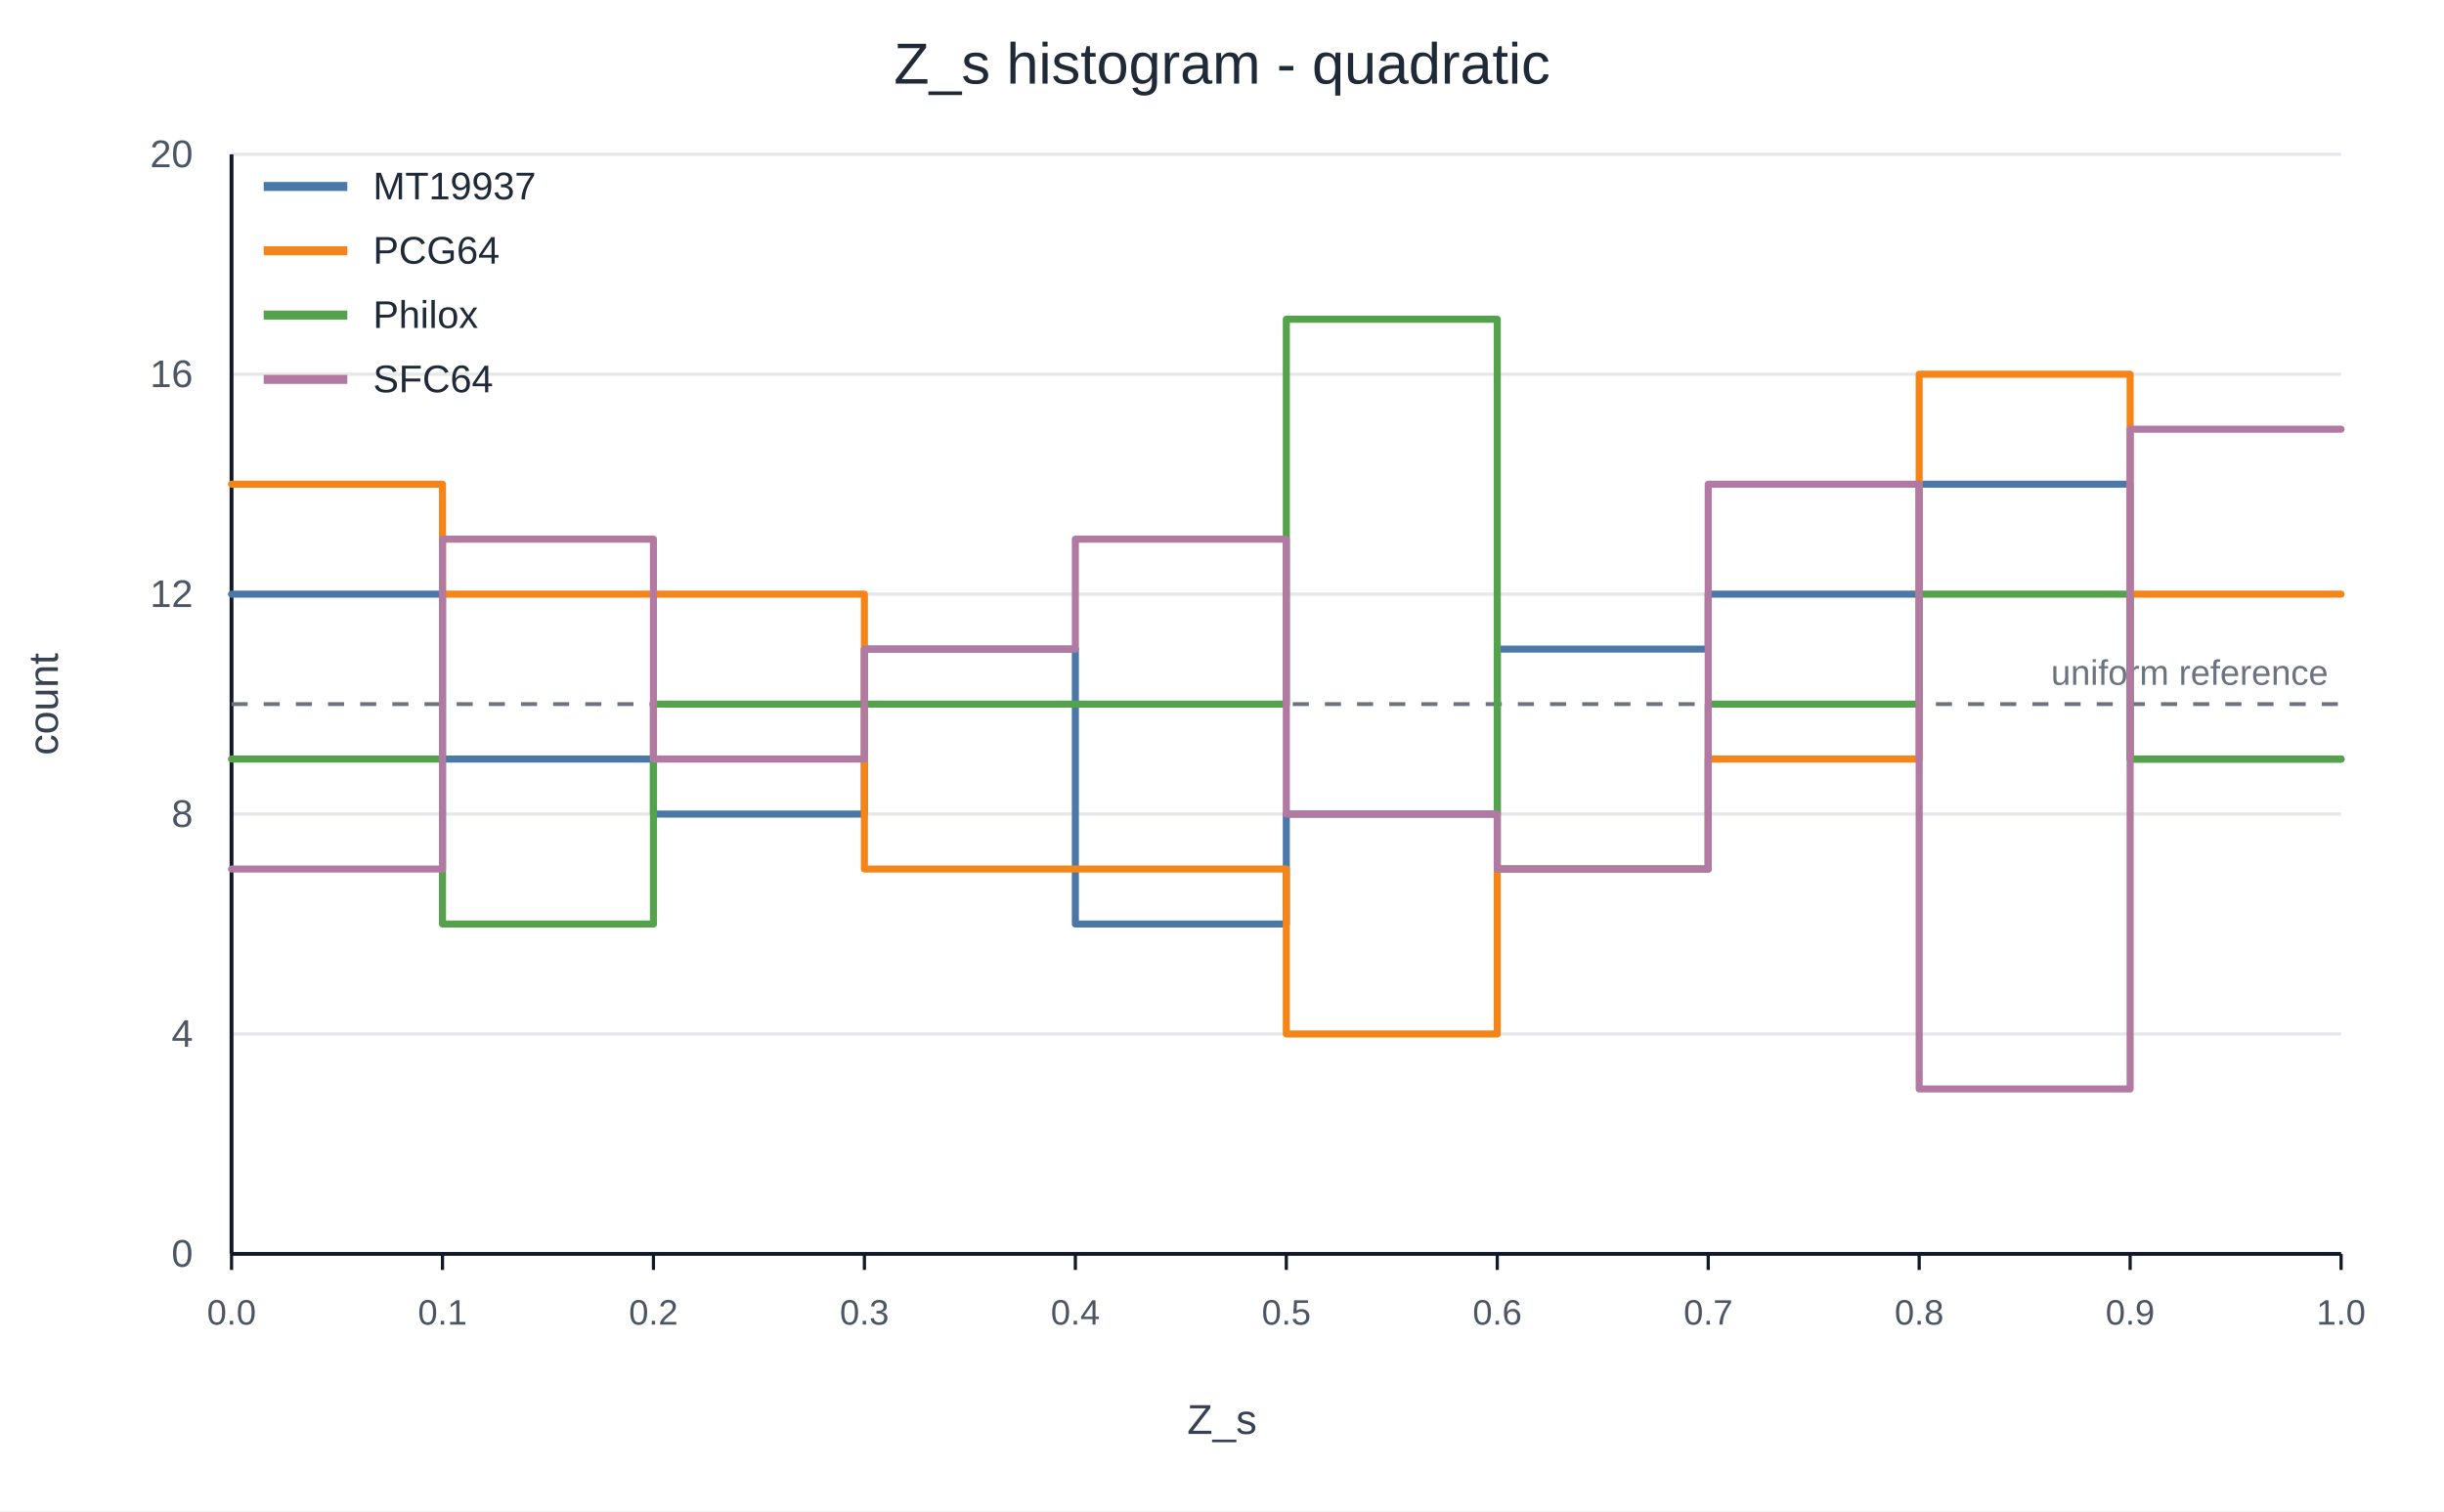
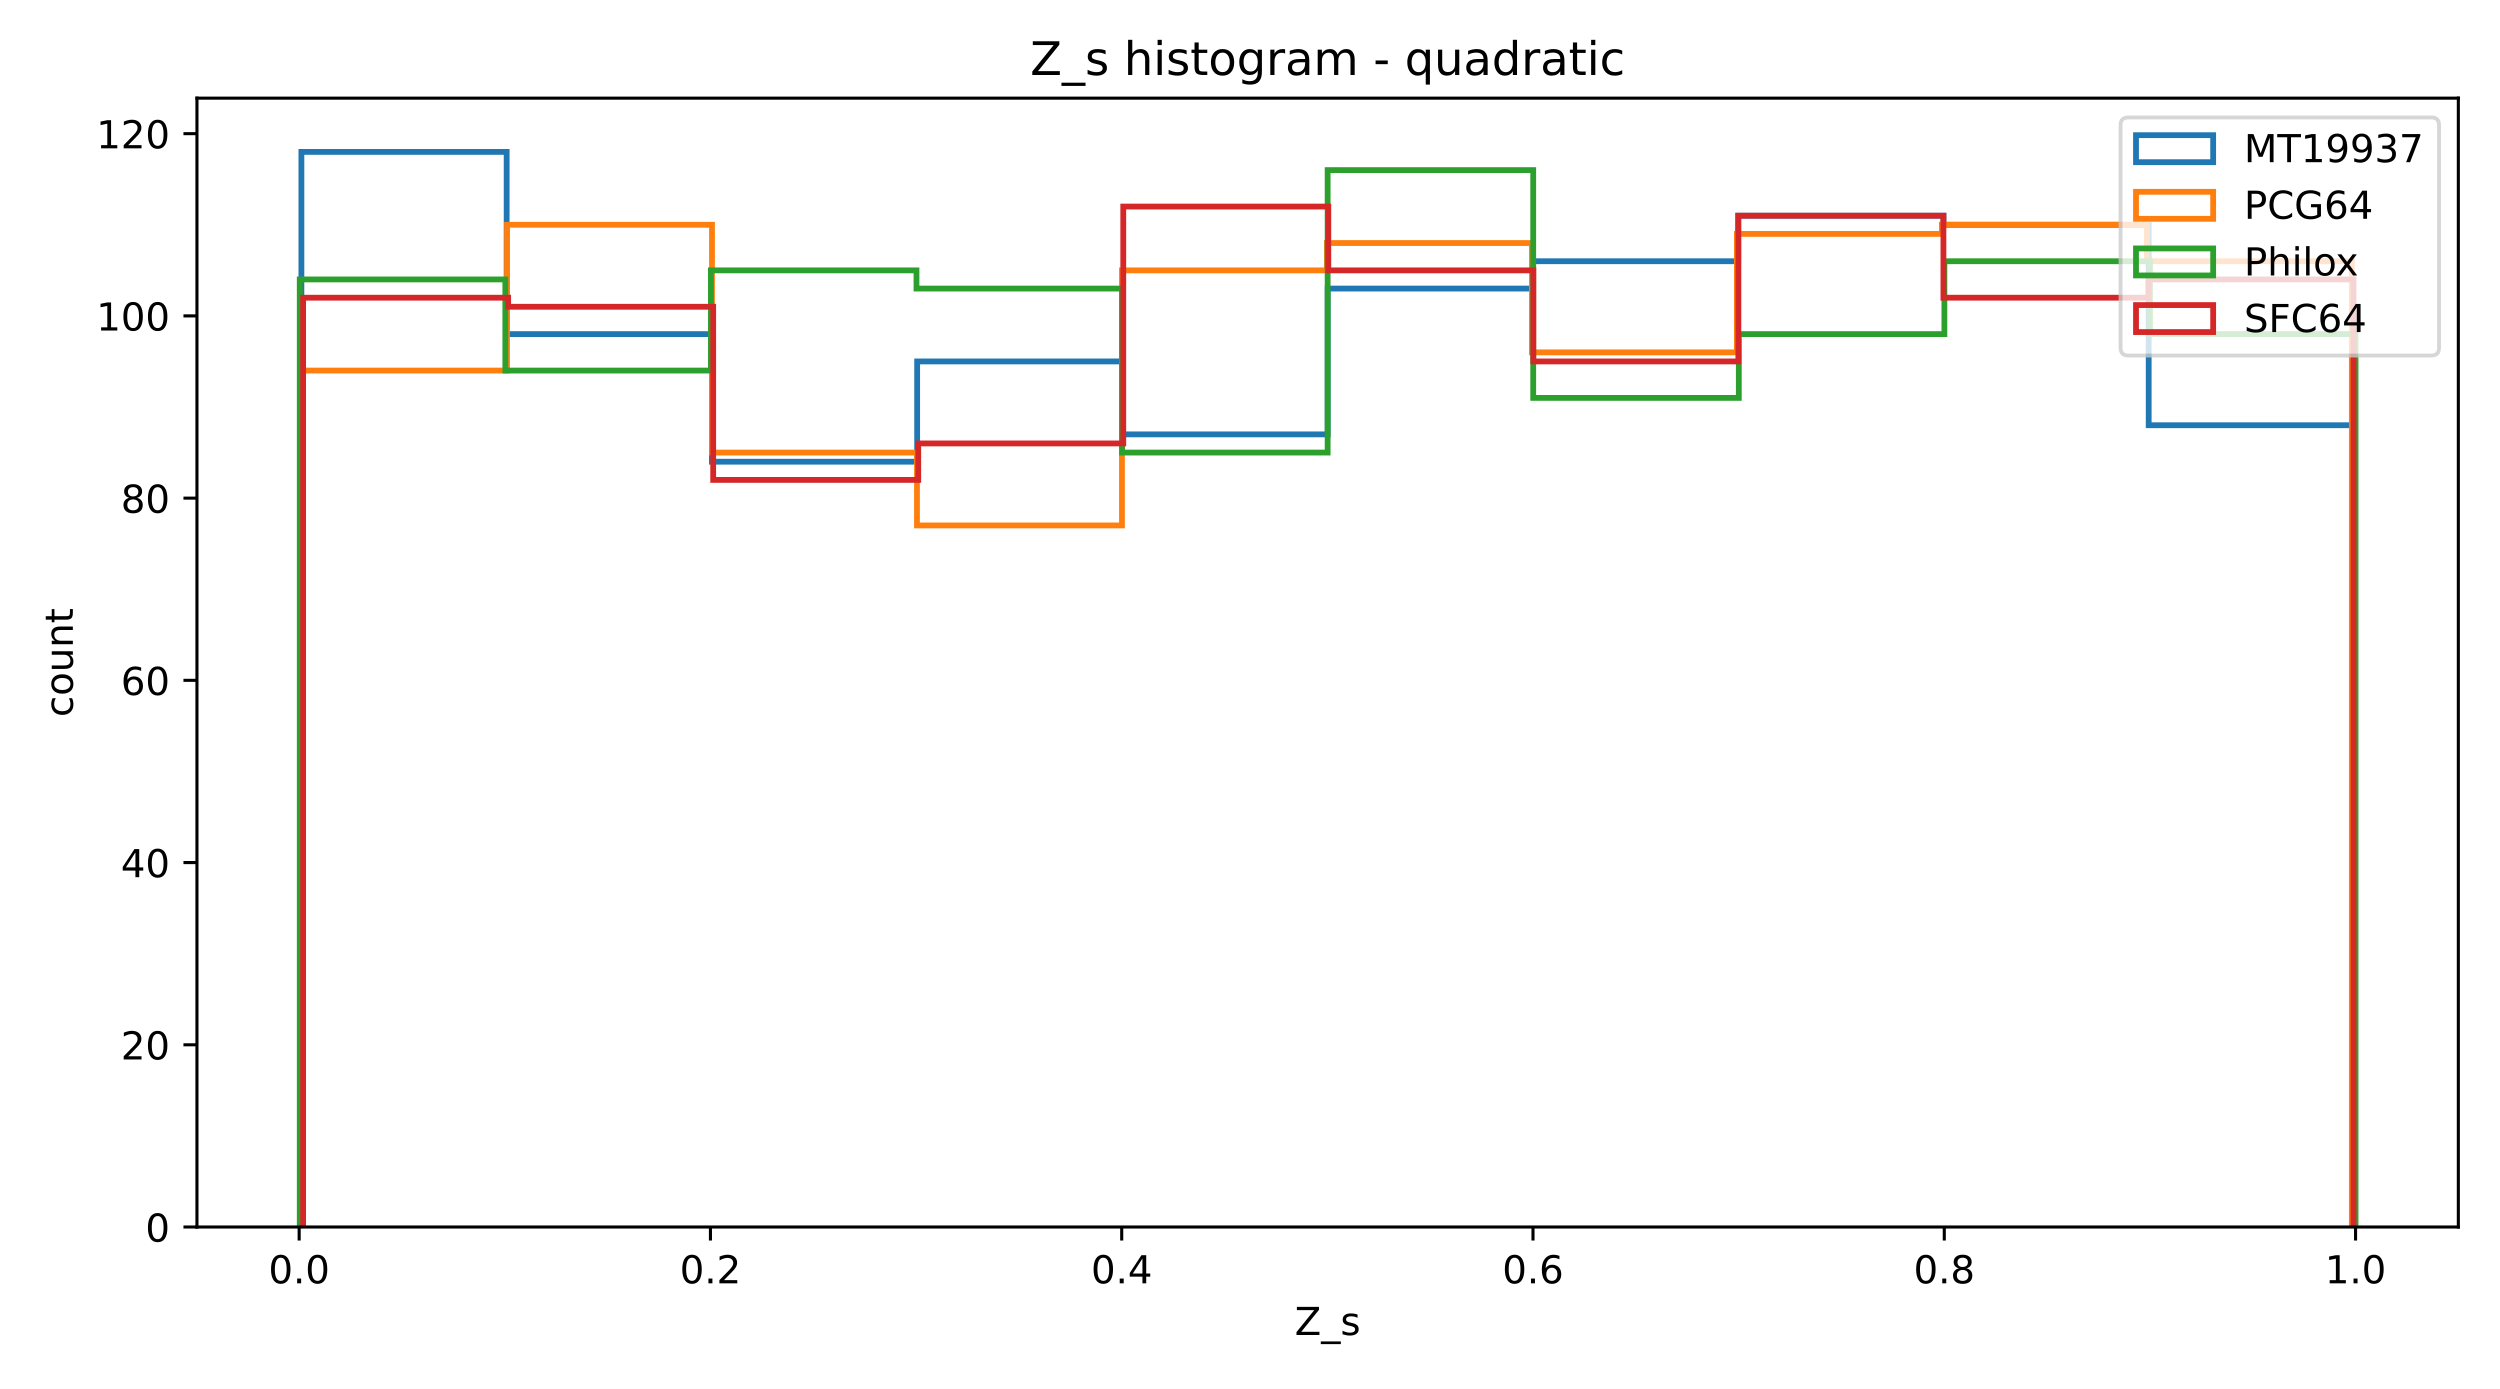
- <svg xmlns="http://www.w3.org/2000/svg" width="760" height="470" viewBox="0 0 760 470" role="img" aria-labelledby="title desc">
-   <rect width="100%" height="100%" fill="#ffffff" />
-   <text x="380.0" y="26" text-anchor="middle" font-family="Arial, sans-serif" font-size="18" fill="#1f2937">Z_s histogram - quadratic</text>
-   <line x1="72" y1="390.00" x2="728" y2="390.00" stroke="#e5e7eb" stroke-width="1" />
-   <text x="60" y="394.00" text-anchor="end" font-family="Arial, sans-serif" font-size="12" fill="#4b5563">0</text>
-   <line x1="72" y1="321.60" x2="728" y2="321.60" stroke="#e5e7eb" stroke-width="1" />
-   <text x="60" y="325.60" text-anchor="end" font-family="Arial, sans-serif" font-size="12" fill="#4b5563">4</text>
-   <line x1="72" y1="253.20" x2="728" y2="253.20" stroke="#e5e7eb" stroke-width="1" />
-   <text x="60" y="257.20" text-anchor="end" font-family="Arial, sans-serif" font-size="12" fill="#4b5563">8</text>
-   <line x1="72" y1="184.80" x2="728" y2="184.80" stroke="#e5e7eb" stroke-width="1" />
-   <text x="60" y="188.80" text-anchor="end" font-family="Arial, sans-serif" font-size="12" fill="#4b5563">12</text>
-   <line x1="72" y1="116.40" x2="728" y2="116.40" stroke="#e5e7eb" stroke-width="1" />
-   <text x="60" y="120.40" text-anchor="end" font-family="Arial, sans-serif" font-size="12" fill="#4b5563">16</text>
-   <line x1="72" y1="48.00" x2="728" y2="48.00" stroke="#e5e7eb" stroke-width="1" />
-   <text x="60" y="52.00" text-anchor="end" font-family="Arial, sans-serif" font-size="12" fill="#4b5563">20</text>
-   <line x1="72" y1="48" x2="72" y2="390" stroke="#111827" stroke-width="1.2" />
-   <line x1="72" y1="390" x2="728" y2="390" stroke="#111827" stroke-width="1.2" />
-   <line x1="72.00" y1="390" x2="72.00" y2="395" stroke="#111827" stroke-width="1" />
-   <text x="72.00" y="412" text-anchor="middle" font-family="Arial, sans-serif" font-size="11" fill="#4b5563">0.0</text>
-   <line x1="137.60" y1="390" x2="137.60" y2="395" stroke="#111827" stroke-width="1" />
-   <text x="137.60" y="412" text-anchor="middle" font-family="Arial, sans-serif" font-size="11" fill="#4b5563">0.1</text>
-   <line x1="203.20" y1="390" x2="203.20" y2="395" stroke="#111827" stroke-width="1" />
-   <text x="203.20" y="412" text-anchor="middle" font-family="Arial, sans-serif" font-size="11" fill="#4b5563">0.2</text>
-   <line x1="268.80" y1="390" x2="268.80" y2="395" stroke="#111827" stroke-width="1" />
-   <text x="268.80" y="412" text-anchor="middle" font-family="Arial, sans-serif" font-size="11" fill="#4b5563">0.3</text>
-   <line x1="334.40" y1="390" x2="334.40" y2="395" stroke="#111827" stroke-width="1" />
-   <text x="334.40" y="412" text-anchor="middle" font-family="Arial, sans-serif" font-size="11" fill="#4b5563">0.4</text>
-   <line x1="400.00" y1="390" x2="400.00" y2="395" stroke="#111827" stroke-width="1" />
-   <text x="400.00" y="412" text-anchor="middle" font-family="Arial, sans-serif" font-size="11" fill="#4b5563">0.5</text>
-   <line x1="465.60" y1="390" x2="465.60" y2="395" stroke="#111827" stroke-width="1" />
-   <text x="465.60" y="412" text-anchor="middle" font-family="Arial, sans-serif" font-size="11" fill="#4b5563">0.6</text>
-   <line x1="531.20" y1="390" x2="531.20" y2="395" stroke="#111827" stroke-width="1" />
-   <text x="531.20" y="412" text-anchor="middle" font-family="Arial, sans-serif" font-size="11" fill="#4b5563">0.7</text>
-   <line x1="596.80" y1="390" x2="596.80" y2="395" stroke="#111827" stroke-width="1" />
-   <text x="596.80" y="412" text-anchor="middle" font-family="Arial, sans-serif" font-size="11" fill="#4b5563">0.8</text>
-   <line x1="662.40" y1="390" x2="662.40" y2="395" stroke="#111827" stroke-width="1" />
-   <text x="662.40" y="412" text-anchor="middle" font-family="Arial, sans-serif" font-size="11" fill="#4b5563">0.9</text>
-   <line x1="728.00" y1="390" x2="728.00" y2="395" stroke="#111827" stroke-width="1" />
-   <text x="728.00" y="412" text-anchor="middle" font-family="Arial, sans-serif" font-size="11" fill="#4b5563">1.0</text>
-   <text x="380.0" y="446" text-anchor="middle" font-family="Arial, sans-serif" font-size="13" fill="#374151">Z_s</text>
-   <text x="18" y="219.0" transform="rotate(-90 18 219.0)" text-anchor="middle" font-family="Arial, sans-serif" font-size="13" fill="#374151">count</text>
-   <line x1="72" y1="219.00" x2="728" y2="219.00" stroke="#6b7280" stroke-width="1.2" stroke-dasharray="5 5" />
-   <text x="724" y="213.00" text-anchor="end" font-family="Arial, sans-serif" font-size="11" fill="#6b7280">uniform reference</text>
-   <polyline points="72.00,184.80 137.60,184.80 137.60,236.10 203.20,236.10 203.20,253.20 268.80,253.20 268.80,201.90 334.40,201.90 334.40,287.40 400.00,287.40 400.00,253.20 465.60,253.20 465.60,201.90 531.20,201.90 531.20,184.80 596.80,184.80 596.80,150.60 662.40,150.60 662.40,236.10 728.00,236.10" fill="none" stroke="#4c78a8" stroke-width="2.2" stroke-linejoin="round" stroke-linecap="round" />
-   <polyline points="72.00,150.60 137.60,150.60 137.60,184.80 203.20,184.80 203.20,184.80 268.80,184.80 268.80,270.30 334.40,270.30 334.40,270.30 400.00,270.30 400.00,321.60 465.60,321.60 465.60,270.30 531.20,270.30 531.20,236.10 596.80,236.10 596.80,116.40 662.40,116.40 662.40,184.80 728.00,184.80" fill="none" stroke="#f58518" stroke-width="2.2" stroke-linejoin="round" stroke-linecap="round" />
-   <polyline points="72.00,236.10 137.60,236.10 137.60,287.40 203.20,287.40 203.20,219.00 268.80,219.00 268.80,219.00 334.40,219.00 334.40,219.00 400.00,219.00 400.00,99.30 465.60,99.30 465.60,270.30 531.20,270.30 531.20,219.00 596.80,219.00 596.80,184.80 662.40,184.80 662.40,236.10 728.00,236.10" fill="none" stroke="#54a24b" stroke-width="2.2" stroke-linejoin="round" stroke-linecap="round" />
-   <polyline points="72.00,270.30 137.60,270.30 137.60,167.70 203.20,167.70 203.20,236.10 268.80,236.10 268.80,201.90 334.40,201.90 334.40,167.70 400.00,167.70 400.00,253.20 465.60,253.20 465.60,270.30 531.20,270.30 531.20,150.60 596.80,150.60 596.80,338.70 662.40,338.70 662.40,133.50 728.00,133.50" fill="none" stroke="#b279a2" stroke-width="2.2" stroke-linejoin="round" stroke-linecap="round" />
-   <line x1="82" y1="58" x2="108" y2="58" stroke="#4c78a8" stroke-width="2.8" />
-   <text x="116" y="62" font-family="Arial, sans-serif" font-size="12" fill="#1f2937">MT19937</text>
-   <line x1="82" y1="78" x2="108" y2="78" stroke="#f58518" stroke-width="2.8" />
-   <text x="116" y="82" font-family="Arial, sans-serif" font-size="12" fill="#1f2937">PCG64</text>
-   <line x1="82" y1="98" x2="108" y2="98" stroke="#54a24b" stroke-width="2.8" />
-   <text x="116" y="102" font-family="Arial, sans-serif" font-size="12" fill="#1f2937">Philox</text>
-   <line x1="82" y1="118" x2="108" y2="118" stroke="#b279a2" stroke-width="2.8" />
-   <text x="116" y="122" font-family="Arial, sans-serif" font-size="12" fill="#1f2937">SFC64</text>
+ <svg xmlns="http://www.w3.org/2000/svg" xmlns:xlink="http://www.w3.org/1999/xlink" width="648pt" height="360pt" viewBox="0 0 648 360" version="1.1">
+   <defs>
+     <style type="text/css">*{stroke-linejoin: round; stroke-linecap: butt}</style>
+   </defs>
+   <g id="figure_1">
+     <g id="patch_1">
+       <path d="M 0 360 L 648 360 L 648 0 L 0 0 z " style="fill: #ffffff" />
+     </g>
+     <g id="axes_1">
+       <g id="patch_2">
+         <path d="M 51.05 318.04 L 637.2 318.04 L 637.2 25.44 L 51.05 25.44 z " style="fill: #ffffff" />
+       </g>
+       <g id="matplotlib.axis_1">
+         <g id="xtick_1">
+           <g id="line2d_1">
+             <defs>
+               <path id="mf7ae268f7a" d="M 0 0 L 0 3.5 " style="stroke: #000000; stroke-width: 0.8" />
+             </defs>
+             <g>
+               <use xlink:href="#mf7ae268f7a" x="77.541" y="318.04" style="stroke: #000000; stroke-width: 0.8" />
+             </g>
+           </g>
+           <g id="text_1">
+             <g transform="translate(69.58971 332.6384) scale(0.1 -0.1)">
+               <defs>
+                 <path id="DejaVuSans-30" d="M 2034 4250 Q 1547 4250 1301 3770 Q 1056 3291 1056 2328 Q 1056 1369 1301 889 Q 1547 409 2034 409 Q 2525 409 2770 889 Q 3016 1369 3016 2328 Q 3016 3291 2770 3770 Q 2525 4250 2034 4250 z M 2034 4750 Q 2819 4750 3233 4129 Q 3647 3509 3647 2328 Q 3647 1150 3233 529 Q 2819 -91 2034 -91 Q 1250 -91 836 529 Q 422 1150 422 2328 Q 422 3509 836 4129 Q 1250 4750 2034 4750 z " transform="scale(0.015625)" />
+                 <path id="DejaVuSans-2e" d="M 684 794 L 1344 794 L 1344 0 L 684 0 L 684 794 z " transform="scale(0.015625)" />
+               </defs>
+               <use xlink:href="#DejaVuSans-30" />
+               <use xlink:href="#DejaVuSans-2e" x="63.623" />
+               <use xlink:href="#DejaVuSans-30" x="95.41" />
+             </g>
+           </g>
+         </g>
+         <g id="xtick_2">
+           <g id="line2d_2">
+             <g>
+               <use xlink:href="#mf7ae268f7a" x="184.145" y="318.04" style="stroke: #000000; stroke-width: 0.8" />
+             </g>
+           </g>
+           <g id="text_2">
+             <g transform="translate(176.1937 332.6384) scale(0.1 -0.1)">
+               <defs>
+                 <path id="DejaVuSans-32" d="M 1228 531 L 3431 531 L 3431 0 L 469 0 L 469 531 Q 828 903 1448 1529 Q 2069 2156 2228 2338 Q 2531 2678 2651 2914 Q 2772 3150 2772 3378 Q 2772 3750 2511 3984 Q 2250 4219 1831 4219 Q 1534 4219 1204 4116 Q 875 4013 500 3803 L 500 4441 Q 881 4594 1212 4672 Q 1544 4750 1819 4750 Q 2544 4750 2975 4387 Q 3406 4025 3406 3419 Q 3406 3131 3298 2873 Q 3191 2616 2906 2266 Q 2828 2175 2409 1742 Q 1991 1309 1228 531 z " transform="scale(0.015625)" />
+               </defs>
+               <use xlink:href="#DejaVuSans-30" />
+               <use xlink:href="#DejaVuSans-2e" x="63.623" />
+               <use xlink:href="#DejaVuSans-32" x="95.41" />
+             </g>
+           </g>
+         </g>
+         <g id="xtick_3">
+           <g id="line2d_3">
+             <g>
+               <use xlink:href="#mf7ae268f7a" x="290.749" y="318.04" style="stroke: #000000; stroke-width: 0.8" />
+             </g>
+           </g>
+           <g id="text_3">
+             <g transform="translate(282.7976 332.6384) scale(0.1 -0.1)">
+               <defs>
+                 <path id="DejaVuSans-34" d="M 2419 4116 L 825 1625 L 2419 1625 L 2419 4116 z M 2253 4666 L 3047 4666 L 3047 1625 L 3713 1625 L 3713 1100 L 3047 1100 L 3047 0 L 2419 0 L 2419 1100 L 313 1100 L 313 1709 L 2253 4666 z " transform="scale(0.015625)" />
+               </defs>
+               <use xlink:href="#DejaVuSans-30" />
+               <use xlink:href="#DejaVuSans-2e" x="63.623" />
+               <use xlink:href="#DejaVuSans-34" x="95.41" />
+             </g>
+           </g>
+         </g>
+         <g id="xtick_4">
+           <g id="line2d_4">
+             <g>
+               <use xlink:href="#mf7ae268f7a" x="397.353" y="318.04" style="stroke: #000000; stroke-width: 0.8" />
+             </g>
+           </g>
+           <g id="text_4">
+             <g transform="translate(389.4016 332.6384) scale(0.1 -0.1)">
+               <defs>
+                 <path id="DejaVuSans-36" d="M 2113 2584 Q 1688 2584 1439 2293 Q 1191 2003 1191 1497 Q 1191 994 1439 701 Q 1688 409 2113 409 Q 2538 409 2786 701 Q 3034 994 3034 1497 Q 3034 2003 2786 2293 Q 2538 2584 2113 2584 z M 3366 4563 L 3366 3988 Q 3128 4100 2886 4159 Q 2644 4219 2406 4219 Q 1781 4219 1451 3797 Q 1122 3375 1075 2522 Q 1259 2794 1537 2939 Q 1816 3084 2150 3084 Q 2853 3084 3261 2657 Q 3669 2231 3669 1497 Q 3669 778 3244 343 Q 2819 -91 2113 -91 Q 1303 -91 875 529 Q 447 1150 447 2328 Q 447 3434 972 4092 Q 1497 4750 2381 4750 Q 2619 4750 2861 4703 Q 3103 4656 3366 4563 z " transform="scale(0.015625)" />
+               </defs>
+               <use xlink:href="#DejaVuSans-30" />
+               <use xlink:href="#DejaVuSans-2e" x="63.623" />
+               <use xlink:href="#DejaVuSans-36" x="95.41" />
+             </g>
+           </g>
+         </g>
+         <g id="xtick_5">
+           <g id="line2d_5">
+             <g>
+               <use xlink:href="#mf7ae268f7a" x="503.957" y="318.04" style="stroke: #000000; stroke-width: 0.8" />
+             </g>
+           </g>
+           <g id="text_5">
+             <g transform="translate(496.0055 332.6384) scale(0.1 -0.1)">
+               <defs>
+                 <path id="DejaVuSans-38" d="M 2034 2216 Q 1584 2216 1326 1975 Q 1069 1734 1069 1313 Q 1069 891 1326 650 Q 1584 409 2034 409 Q 2484 409 2743 651 Q 3003 894 3003 1313 Q 3003 1734 2745 1975 Q 2488 2216 2034 2216 z M 1403 2484 Q 997 2584 770 2862 Q 544 3141 544 3541 Q 544 4100 942 4425 Q 1341 4750 2034 4750 Q 2731 4750 3128 4425 Q 3525 4100 3525 3541 Q 3525 3141 3298 2862 Q 3072 2584 2669 2484 Q 3125 2378 3379 2068 Q 3634 1759 3634 1313 Q 3634 634 3220 271 Q 2806 -91 2034 -91 Q 1263 -91 848 271 Q 434 634 434 1313 Q 434 1759 690 2068 Q 947 2378 1403 2484 z M 1172 3481 Q 1172 3119 1398 2916 Q 1625 2713 2034 2713 Q 2441 2713 2670 2916 Q 2900 3119 2900 3481 Q 2900 3844 2670 4047 Q 2441 4250 2034 4250 Q 1625 4250 1398 4047 Q 1172 3844 1172 3481 z " transform="scale(0.015625)" />
+               </defs>
+               <use xlink:href="#DejaVuSans-30" />
+               <use xlink:href="#DejaVuSans-2e" x="63.623" />
+               <use xlink:href="#DejaVuSans-38" x="95.41" />
+             </g>
+           </g>
+         </g>
+         <g id="xtick_6">
+           <g id="line2d_6">
+             <g>
+               <use xlink:href="#mf7ae268f7a" x="610.561" y="318.04" style="stroke: #000000; stroke-width: 0.8" />
+             </g>
+           </g>
+           <g id="text_6">
+             <g transform="translate(602.6095 332.6384) scale(0.1 -0.1)">
+               <defs>
+                 <path id="DejaVuSans-31" d="M 794 531 L 1825 531 L 1825 4091 L 703 3866 L 703 4441 L 1819 4666 L 2450 4666 L 2450 531 L 3481 531 L 3481 0 L 794 0 L 794 531 z " transform="scale(0.015625)" />
+               </defs>
+               <use xlink:href="#DejaVuSans-31" />
+               <use xlink:href="#DejaVuSans-2e" x="63.623" />
+               <use xlink:href="#DejaVuSans-30" x="95.41" />
+             </g>
+           </g>
+         </g>
+         <g id="text_7">
+           <g transform="translate(335.5953 346.0384) scale(0.1 -0.1)">
+             <defs>
+               <path id="DejaVuSans-5a" d="M 359 4666 L 4025 4666 L 4025 4184 L 1075 531 L 4097 531 L 4097 0 L 288 0 L 288 481 L 3238 4134 L 359 4134 L 359 4666 z " transform="scale(0.015625)" />
+               <path id="DejaVuSans-5f" d="M 3263 -1063 L 3263 -1509 L -63 -1509 L -63 -1063 L 3263 -1063 z " transform="scale(0.015625)" />
+               <path id="DejaVuSans-73" d="M 2834 3397 L 2834 2853 Q 2591 2978 2328 3040 Q 2066 3103 1784 3103 Q 1356 3103 1142 2972 Q 928 2841 928 2578 Q 928 2378 1081 2264 Q 1234 2150 1697 2047 L 1894 2003 Q 2506 1872 2764 1633 Q 3022 1394 3022 966 Q 3022 478 2636 193 Q 2250 -91 1575 -91 Q 1294 -91 989 -36 Q 684 19 347 128 L 347 722 Q 666 556 975 473 Q 1284 391 1588 391 Q 1994 391 2212 530 Q 2431 669 2431 922 Q 2431 1156 2273 1281 Q 2116 1406 1581 1522 L 1381 1569 Q 847 1681 609 1914 Q 372 2147 372 2553 Q 372 3047 722 3315 Q 1072 3584 1716 3584 Q 2034 3584 2315 3537 Q 2597 3491 2834 3397 z " transform="scale(0.015625)" />
+             </defs>
+             <use xlink:href="#DejaVuSans-5a" />
+             <use xlink:href="#DejaVuSans-5f" x="68.506" />
+             <use xlink:href="#DejaVuSans-73" x="118.506" />
+           </g>
+         </g>
+       </g>
+       <g id="matplotlib.axis_2">
+         <g id="ytick_1">
+           <g id="line2d_7">
+             <defs>
+               <path id="m313c8e8c82" d="M 0 0 L -3.5 0 " style="stroke: #000000; stroke-width: 0.8" />
+             </defs>
+             <g>
+               <use xlink:href="#m313c8e8c82" x="51.05" y="318.04" style="stroke: #000000; stroke-width: 0.8" />
+             </g>
+           </g>
+           <g id="text_8">
+             <g transform="translate(37.6875 321.8392) scale(0.1 -0.1)">
+               <use xlink:href="#DejaVuSans-30" />
+             </g>
+           </g>
+         </g>
+         <g id="ytick_2">
+           <g id="line2d_8">
+             <g>
+               <use xlink:href="#m313c8e8c82" x="51.05" y="270.808" style="stroke: #000000; stroke-width: 0.8" />
+             </g>
+           </g>
+           <g id="text_9">
+             <g transform="translate(31.325 274.6076) scale(0.1 -0.1)">
+               <use xlink:href="#DejaVuSans-32" />
+               <use xlink:href="#DejaVuSans-30" x="63.623" />
+             </g>
+           </g>
+         </g>
+         <g id="ytick_3">
+           <g id="line2d_9">
+             <g>
+               <use xlink:href="#m313c8e8c82" x="51.05" y="223.577" style="stroke: #000000; stroke-width: 0.8" />
+             </g>
+           </g>
+           <g id="text_10">
+             <g transform="translate(31.325 227.3759) scale(0.1 -0.1)">
+               <use xlink:href="#DejaVuSans-34" />
+               <use xlink:href="#DejaVuSans-30" x="63.623" />
+             </g>
+           </g>
+         </g>
+         <g id="ytick_4">
+           <g id="line2d_10">
+             <g>
+               <use xlink:href="#m313c8e8c82" x="51.05" y="176.345" style="stroke: #000000; stroke-width: 0.8" />
+             </g>
+           </g>
+           <g id="text_11">
+             <g transform="translate(31.325 180.1443) scale(0.1 -0.1)">
+               <use xlink:href="#DejaVuSans-36" />
+               <use xlink:href="#DejaVuSans-30" x="63.623" />
+             </g>
+           </g>
+         </g>
+         <g id="ytick_5">
+           <g id="line2d_11">
+             <g>
+               <use xlink:href="#m313c8e8c82" x="51.05" y="129.113" style="stroke: #000000; stroke-width: 0.8" />
+             </g>
+           </g>
+           <g id="text_12">
+             <g transform="translate(31.325 132.9127) scale(0.1 -0.1)">
+               <use xlink:href="#DejaVuSans-38" />
+               <use xlink:href="#DejaVuSans-30" x="63.623" />
+             </g>
+           </g>
+         </g>
+         <g id="ytick_6">
+           <g id="line2d_12">
+             <g>
+               <use xlink:href="#m313c8e8c82" x="51.05" y="81.882" style="stroke: #000000; stroke-width: 0.8" />
+             </g>
+           </g>
+           <g id="text_13">
+             <g transform="translate(24.9625 85.68103) scale(0.1 -0.1)">
+               <use xlink:href="#DejaVuSans-31" />
+               <use xlink:href="#DejaVuSans-30" x="63.623" />
+               <use xlink:href="#DejaVuSans-30" x="127.246" />
+             </g>
+           </g>
+         </g>
+         <g id="ytick_7">
+           <g id="line2d_13">
+             <g>
+               <use xlink:href="#m313c8e8c82" x="51.05" y="34.65" style="stroke: #000000; stroke-width: 0.8" />
+             </g>
+           </g>
+           <g id="text_14">
+             <g transform="translate(24.9625 38.44939) scale(0.1 -0.1)">
+               <use xlink:href="#DejaVuSans-31" />
+               <use xlink:href="#DejaVuSans-32" x="63.623" />
+               <use xlink:href="#DejaVuSans-30" x="127.246" />
+             </g>
+           </g>
+         </g>
+         <g id="text_15">
+           <g transform="translate(18.88281 185.8462) rotate(-90) scale(0.1 -0.1)">
+             <defs>
+               <path id="DejaVuSans-63" d="M 3122 3366 L 3122 2828 Q 2878 2963 2633 3030 Q 2388 3097 2138 3097 Q 1578 3097 1268 2742 Q 959 2388 959 1747 Q 959 1106 1268 751 Q 1578 397 2138 397 Q 2388 397 2633 464 Q 2878 531 3122 666 L 3122 134 Q 2881 22 2623 -34 Q 2366 -91 2075 -91 Q 1284 -91 818 406 Q 353 903 353 1747 Q 353 2603 823 3093 Q 1294 3584 2113 3584 Q 2378 3584 2631 3529 Q 2884 3475 3122 3366 z " transform="scale(0.015625)" />
+               <path id="DejaVuSans-6f" d="M 1959 3097 Q 1497 3097 1228 2736 Q 959 2375 959 1747 Q 959 1119 1226 758 Q 1494 397 1959 397 Q 2419 397 2687 759 Q 2956 1122 2956 1747 Q 2956 2369 2687 2733 Q 2419 3097 1959 3097 z M 1959 3584 Q 2709 3584 3137 3096 Q 3566 2609 3566 1747 Q 3566 888 3137 398 Q 2709 -91 1959 -91 Q 1206 -91 779 398 Q 353 888 353 1747 Q 353 2609 779 3096 Q 1206 3584 1959 3584 z " transform="scale(0.015625)" />
+               <path id="DejaVuSans-75" d="M 544 1381 L 544 3500 L 1119 3500 L 1119 1403 Q 1119 906 1312 657 Q 1506 409 1894 409 Q 2359 409 2629 706 Q 2900 1003 2900 1516 L 2900 3500 L 3475 3500 L 3475 0 L 2900 0 L 2900 538 Q 2691 219 2414 64 Q 2138 -91 1772 -91 Q 1169 -91 856 284 Q 544 659 544 1381 z M 1991 3584 L 1991 3584 z " transform="scale(0.015625)" />
+               <path id="DejaVuSans-6e" d="M 3513 2113 L 3513 0 L 2938 0 L 2938 2094 Q 2938 2591 2744 2837 Q 2550 3084 2163 3084 Q 1697 3084 1428 2787 Q 1159 2491 1159 1978 L 1159 0 L 581 0 L 581 3500 L 1159 3500 L 1159 2956 Q 1366 3272 1645 3428 Q 1925 3584 2291 3584 Q 2894 3584 3203 3211 Q 3513 2838 3513 2113 z " transform="scale(0.015625)" />
+               <path id="DejaVuSans-74" d="M 1172 4494 L 1172 3500 L 2356 3500 L 2356 3053 L 1172 3053 L 1172 1153 Q 1172 725 1289 603 Q 1406 481 1766 481 L 2356 481 L 2356 0 L 1766 0 Q 1100 0 847 248 Q 594 497 594 1153 L 594 3053 L 172 3053 L 172 3500 L 594 3500 L 594 4494 L 1172 4494 z " transform="scale(0.015625)" />
+             </defs>
+             <use xlink:href="#DejaVuSans-63" />
+             <use xlink:href="#DejaVuSans-6f" x="54.98" />
+             <use xlink:href="#DejaVuSans-75" x="116.162" />
+             <use xlink:href="#DejaVuSans-6e" x="179.541" />
+             <use xlink:href="#DejaVuSans-74" x="242.92" />
+           </g>
+         </g>
+       </g>
+       <g id="patch_3">
+         <path d="M 78.121 318.04 L 78.121 39.373 L 131.323 39.373 L 131.323 86.605 L 184.526 86.605 L 184.526 119.667 L 237.728 119.667 L 237.728 93.69 L 290.93 93.69 L 290.93 112.582 L 344.132 112.582 L 344.132 74.797 L 397.334 74.797 L 397.334 67.712 L 450.537 67.712 L 450.537 55.904 L 503.739 55.904 L 503.739 58.266 L 556.941 58.266 L 556.941 110.221 L 610.143 110.221 L 610.143 318.04 " clip-path="url(#p95c107ec5b)" style="fill: none; stroke: #1f77b4; stroke-width: 1.5; stroke-linejoin: miter" />
+       </g>
+       <g id="patch_4">
+         <path d="M 78.286 318.04 L 78.286 96.051 L 131.417 96.051 L 131.417 58.266 L 184.548 58.266 L 184.548 117.306 L 237.679 117.306 L 237.679 136.198 L 290.81 136.198 L 290.81 70.074 L 343.941 70.074 L 343.941 62.989 L 397.072 62.989 L 397.072 91.328 L 450.203 91.328 L 450.203 60.628 L 503.334 60.628 L 503.334 58.266 L 556.465 58.266 L 556.465 67.712 L 609.596 67.712 L 609.596 318.04 " clip-path="url(#p95c107ec5b)" style="fill: none; stroke: #ff7f0e; stroke-width: 1.5; stroke-linejoin: miter" />
+       </g>
+       <g id="patch_5">
+         <path d="M 77.693 318.04 L 77.693 72.435 L 130.98 72.435 L 130.98 96.051 L 184.266 96.051 L 184.266 70.074 L 237.552 70.074 L 237.552 74.797 L 290.839 74.797 L 290.839 117.306 L 344.125 117.306 L 344.125 44.096 L 397.411 44.096 L 397.411 103.136 L 450.698 103.136 L 450.698 86.605 L 503.984 86.605 L 503.984 67.712 L 557.27 67.712 L 557.27 86.605 L 610.557 86.605 L 610.557 318.04 " clip-path="url(#p95c107ec5b)" style="fill: none; stroke: #2ca02c; stroke-width: 1.5; stroke-linejoin: miter" />
+       </g>
+       <g id="patch_6">
+         <path d="M 78.566 318.04 L 78.566 77.159 L 131.712 77.159 L 131.712 79.52 L 184.858 79.52 L 184.858 124.39 L 238.004 124.39 L 238.004 114.944 L 291.15 114.944 L 291.15 53.543 L 344.296 53.543 L 344.296 70.074 L 397.443 70.074 L 397.443 93.69 L 450.589 93.69 L 450.589 55.904 L 503.735 55.904 L 503.735 77.159 L 556.881 77.159 L 556.881 72.435 L 610.027 72.435 L 610.027 318.04 " clip-path="url(#p95c107ec5b)" style="fill: none; stroke: #d62728; stroke-width: 1.5; stroke-linejoin: miter" />
+       </g>
+       <g id="patch_7">
+         <path d="M 51.05 318.04 L 51.05 25.44 " style="fill: none; stroke: #000000; stroke-width: 0.8; stroke-linejoin: miter; stroke-linecap: square" />
+       </g>
+       <g id="patch_8">
+         <path d="M 637.2 318.04 L 637.2 25.44 " style="fill: none; stroke: #000000; stroke-width: 0.8; stroke-linejoin: miter; stroke-linecap: square" />
+       </g>
+       <g id="patch_9">
+         <path d="M 51.05 318.04 L 637.2 318.04 " style="fill: none; stroke: #000000; stroke-width: 0.8; stroke-linejoin: miter; stroke-linecap: square" />
+       </g>
+       <g id="patch_10">
+         <path d="M 51.05 25.44 L 637.2 25.44 " style="fill: none; stroke: #000000; stroke-width: 0.8; stroke-linejoin: miter; stroke-linecap: square" />
+       </g>
+       <g id="text_16">
+         <g transform="translate(267.0297 19.44) scale(0.12 -0.12)">
+           <defs>
+             <path id="DejaVuSans-20" transform="scale(0.015625)" />
+             <path id="DejaVuSans-68" d="M 3513 2113 L 3513 0 L 2938 0 L 2938 2094 Q 2938 2591 2744 2837 Q 2550 3084 2163 3084 Q 1697 3084 1428 2787 Q 1159 2491 1159 1978 L 1159 0 L 581 0 L 581 4863 L 1159 4863 L 1159 2956 Q 1366 3272 1645 3428 Q 1925 3584 2291 3584 Q 2894 3584 3203 3211 Q 3513 2838 3513 2113 z " transform="scale(0.015625)" />
+             <path id="DejaVuSans-69" d="M 603 3500 L 1178 3500 L 1178 0 L 603 0 L 603 3500 z M 603 4863 L 1178 4863 L 1178 4134 L 603 4134 L 603 4863 z " transform="scale(0.015625)" />
+             <path id="DejaVuSans-67" d="M 2906 1791 Q 2906 2416 2648 2759 Q 2391 3103 1925 3103 Q 1463 3103 1205 2759 Q 947 2416 947 1791 Q 947 1169 1205 825 Q 1463 481 1925 481 Q 2391 481 2648 825 Q 2906 1169 2906 1791 z M 3481 434 Q 3481 -459 3084 -895 Q 2688 -1331 1869 -1331 Q 1566 -1331 1297 -1286 Q 1028 -1241 775 -1147 L 775 -588 Q 1028 -725 1275 -790 Q 1522 -856 1778 -856 Q 2344 -856 2625 -561 Q 2906 -266 2906 331 L 2906 616 Q 2728 306 2450 153 Q 2172 0 1784 0 Q 1141 0 747 490 Q 353 981 353 1791 Q 353 2603 747 3093 Q 1141 3584 1784 3584 Q 2172 3584 2450 3431 Q 2728 3278 2906 2969 L 2906 3500 L 3481 3500 L 3481 434 z " transform="scale(0.015625)" />
+             <path id="DejaVuSans-72" d="M 2631 2963 Q 2534 3019 2420 3045 Q 2306 3072 2169 3072 Q 1681 3072 1420 2755 Q 1159 2438 1159 1844 L 1159 0 L 581 0 L 581 3500 L 1159 3500 L 1159 2956 Q 1341 3275 1631 3429 Q 1922 3584 2338 3584 Q 2397 3584 2469 3576 Q 2541 3569 2628 3553 L 2631 2963 z " transform="scale(0.015625)" />
+             <path id="DejaVuSans-61" d="M 2194 1759 Q 1497 1759 1228 1600 Q 959 1441 959 1056 Q 959 750 1161 570 Q 1363 391 1709 391 Q 2188 391 2477 730 Q 2766 1069 2766 1631 L 2766 1759 L 2194 1759 z M 3341 1997 L 3341 0 L 2766 0 L 2766 531 Q 2569 213 2275 61 Q 1981 -91 1556 -91 Q 1019 -91 701 211 Q 384 513 384 1019 Q 384 1609 779 1909 Q 1175 2209 1959 2209 L 2766 2209 L 2766 2266 Q 2766 2663 2505 2880 Q 2244 3097 1772 3097 Q 1472 3097 1187 3025 Q 903 2953 641 2809 L 641 3341 Q 956 3463 1253 3523 Q 1550 3584 1831 3584 Q 2591 3584 2966 3190 Q 3341 2797 3341 1997 z " transform="scale(0.015625)" />
+             <path id="DejaVuSans-6d" d="M 3328 2828 Q 3544 3216 3844 3400 Q 4144 3584 4550 3584 Q 5097 3584 5394 3201 Q 5691 2819 5691 2113 L 5691 0 L 5113 0 L 5113 2094 Q 5113 2597 4934 2840 Q 4756 3084 4391 3084 Q 3944 3084 3684 2787 Q 3425 2491 3425 1978 L 3425 0 L 2847 0 L 2847 2094 Q 2847 2600 2669 2842 Q 2491 3084 2119 3084 Q 1678 3084 1418 2786 Q 1159 2488 1159 1978 L 1159 0 L 581 0 L 581 3500 L 1159 3500 L 1159 2956 Q 1356 3278 1631 3431 Q 1906 3584 2284 3584 Q 2666 3584 2933 3390 Q 3200 3197 3328 2828 z " transform="scale(0.015625)" />
+             <path id="DejaVuSans-2d" d="M 313 2009 L 1997 2009 L 1997 1497 L 313 1497 L 313 2009 z " transform="scale(0.015625)" />
+             <path id="DejaVuSans-71" d="M 947 1747 Q 947 1113 1208 752 Q 1469 391 1925 391 Q 2381 391 2643 752 Q 2906 1113 2906 1747 Q 2906 2381 2643 2742 Q 2381 3103 1925 3103 Q 1469 3103 1208 2742 Q 947 2381 947 1747 z M 2906 525 Q 2725 213 2448 61 Q 2172 -91 1784 -91 Q 1150 -91 751 415 Q 353 922 353 1747 Q 353 2572 751 3078 Q 1150 3584 1784 3584 Q 2172 3584 2448 3432 Q 2725 3281 2906 2969 L 2906 3500 L 3481 3500 L 3481 -1331 L 2906 -1331 L 2906 525 z " transform="scale(0.015625)" />
+             <path id="DejaVuSans-64" d="M 2906 2969 L 2906 4863 L 3481 4863 L 3481 0 L 2906 0 L 2906 525 Q 2725 213 2448 61 Q 2172 -91 1784 -91 Q 1150 -91 751 415 Q 353 922 353 1747 Q 353 2572 751 3078 Q 1150 3584 1784 3584 Q 2172 3584 2448 3432 Q 2725 3281 2906 2969 z M 947 1747 Q 947 1113 1208 752 Q 1469 391 1925 391 Q 2381 391 2643 752 Q 2906 1113 2906 1747 Q 2906 2381 2643 2742 Q 2381 3103 1925 3103 Q 1469 3103 1208 2742 Q 947 2381 947 1747 z " transform="scale(0.015625)" />
+           </defs>
+           <use xlink:href="#DejaVuSans-5a" />
+           <use xlink:href="#DejaVuSans-5f" x="68.506" />
+           <use xlink:href="#DejaVuSans-73" x="118.506" />
+           <use xlink:href="#DejaVuSans-20" x="170.605" />
+           <use xlink:href="#DejaVuSans-68" x="202.393" />
+           <use xlink:href="#DejaVuSans-69" x="265.771" />
+           <use xlink:href="#DejaVuSans-73" x="293.555" />
+           <use xlink:href="#DejaVuSans-74" x="345.654" />
+           <use xlink:href="#DejaVuSans-6f" x="384.863" />
+           <use xlink:href="#DejaVuSans-67" x="446.045" />
+           <use xlink:href="#DejaVuSans-72" x="509.521" />
+           <use xlink:href="#DejaVuSans-61" x="550.635" />
+           <use xlink:href="#DejaVuSans-6d" x="611.914" />
+           <use xlink:href="#DejaVuSans-20" x="709.326" />
+           <use xlink:href="#DejaVuSans-2d" x="741.113" />
+           <use xlink:href="#DejaVuSans-20" x="777.197" />
+           <use xlink:href="#DejaVuSans-71" x="808.984" />
+           <use xlink:href="#DejaVuSans-75" x="872.461" />
+           <use xlink:href="#DejaVuSans-61" x="935.84" />
+           <use xlink:href="#DejaVuSans-64" x="997.119" />
+           <use xlink:href="#DejaVuSans-72" x="1060.596" />
+           <use xlink:href="#DejaVuSans-61" x="1101.709" />
+           <use xlink:href="#DejaVuSans-74" x="1162.988" />
+           <use xlink:href="#DejaVuSans-69" x="1202.197" />
+           <use xlink:href="#DejaVuSans-63" x="1229.98" />
+         </g>
+       </g>
+       <g id="legend_1">
+         <g id="patch_11">
+           <path d="M 551.652 92.153 L 630.2 92.153 Q 632.2 92.153 632.2 90.153 L 632.2 32.44 Q 632.2 30.44 630.2 30.44 L 551.652 30.44 Q 549.652 30.44 549.652 32.44 L 549.652 90.153 Q 549.652 92.153 551.652 92.153 z " style="fill: #ffffff; opacity: 0.8; stroke: #cccccc; stroke-linejoin: miter" />
+         </g>
+         <g id="patch_12">
+           <path d="M 553.652 42.038 L 573.652 42.038 L 573.652 35.038 L 553.652 35.038 L 553.652 42.038 z " style="fill: none; stroke: #1f77b4; stroke-width: 1.5; stroke-linejoin: miter" />
+         </g>
+         <g id="text_17">
+           <g transform="translate(581.6516 42.03844) scale(0.1 -0.1)">
+             <defs>
+               <path id="DejaVuSans-4d" d="M 628 4666 L 1569 4666 L 2759 1491 L 3956 4666 L 4897 4666 L 4897 0 L 4281 0 L 4281 4097 L 3078 897 L 2444 897 L 1241 4097 L 1241 0 L 628 0 L 628 4666 z " transform="scale(0.015625)" />
+               <path id="DejaVuSans-54" d="M -19 4666 L 3928 4666 L 3928 4134 L 2272 4134 L 2272 0 L 1638 0 L 1638 4134 L -19 4134 L -19 4666 z " transform="scale(0.015625)" />
+               <path id="DejaVuSans-39" d="M 703 97 L 703 672 Q 941 559 1184 500 Q 1428 441 1663 441 Q 2288 441 2617 861 Q 2947 1281 2994 2138 Q 2813 1869 2534 1725 Q 2256 1581 1919 1581 Q 1219 1581 811 2004 Q 403 2428 403 3163 Q 403 3881 828 4315 Q 1253 4750 1959 4750 Q 2769 4750 3195 4129 Q 3622 3509 3622 2328 Q 3622 1225 3098 567 Q 2575 -91 1691 -91 Q 1453 -91 1209 -44 Q 966 3 703 97 z M 1959 2075 Q 2384 2075 2632 2365 Q 2881 2656 2881 3163 Q 2881 3666 2632 3958 Q 2384 4250 1959 4250 Q 1534 4250 1286 3958 Q 1038 3666 1038 3163 Q 1038 2656 1286 2365 Q 1534 2075 1959 2075 z " transform="scale(0.015625)" />
+               <path id="DejaVuSans-33" d="M 2597 2516 Q 3050 2419 3304 2112 Q 3559 1806 3559 1356 Q 3559 666 3084 287 Q 2609 -91 1734 -91 Q 1441 -91 1130 -33 Q 819 25 488 141 L 488 750 Q 750 597 1062 519 Q 1375 441 1716 441 Q 2309 441 2620 675 Q 2931 909 2931 1356 Q 2931 1769 2642 2001 Q 2353 2234 1838 2234 L 1294 2234 L 1294 2753 L 1863 2753 Q 2328 2753 2575 2939 Q 2822 3125 2822 3475 Q 2822 3834 2567 4026 Q 2313 4219 1838 4219 Q 1578 4219 1281 4162 Q 984 4106 628 3988 L 628 4550 Q 988 4650 1302 4700 Q 1616 4750 1894 4750 Q 2613 4750 3031 4423 Q 3450 4097 3450 3541 Q 3450 3153 3228 2886 Q 3006 2619 2597 2516 z " transform="scale(0.015625)" />
+               <path id="DejaVuSans-37" d="M 525 4666 L 3525 4666 L 3525 4397 L 1831 0 L 1172 0 L 2766 4134 L 525 4134 L 525 4666 z " transform="scale(0.015625)" />
+             </defs>
+             <use xlink:href="#DejaVuSans-4d" />
+             <use xlink:href="#DejaVuSans-54" x="86.279" />
+             <use xlink:href="#DejaVuSans-31" x="147.363" />
+             <use xlink:href="#DejaVuSans-39" x="210.986" />
+             <use xlink:href="#DejaVuSans-39" x="274.609" />
+             <use xlink:href="#DejaVuSans-33" x="338.232" />
+             <use xlink:href="#DejaVuSans-37" x="401.855" />
+           </g>
+         </g>
+         <g id="patch_13">
+           <path d="M 553.652 56.717 L 573.652 56.717 L 573.652 49.717 L 553.652 49.717 L 553.652 56.717 z " style="fill: none; stroke: #ff7f0e; stroke-width: 1.5; stroke-linejoin: miter" />
+         </g>
+         <g id="text_18">
+           <g transform="translate(581.6516 56.71656) scale(0.1 -0.1)">
+             <defs>
+               <path id="DejaVuSans-50" d="M 1259 4147 L 1259 2394 L 2053 2394 Q 2494 2394 2734 2622 Q 2975 2850 2975 3272 Q 2975 3691 2734 3919 Q 2494 4147 2053 4147 L 1259 4147 z M 628 4666 L 2053 4666 Q 2838 4666 3239 4311 Q 3641 3956 3641 3272 Q 3641 2581 3239 2228 Q 2838 1875 2053 1875 L 1259 1875 L 1259 0 L 628 0 L 628 4666 z " transform="scale(0.015625)" />
+               <path id="DejaVuSans-43" d="M 4122 4306 L 4122 3641 Q 3803 3938 3442 4084 Q 3081 4231 2675 4231 Q 1875 4231 1450 3742 Q 1025 3253 1025 2328 Q 1025 1406 1450 917 Q 1875 428 2675 428 Q 3081 428 3442 575 Q 3803 722 4122 1019 L 4122 359 Q 3791 134 3420 21 Q 3050 -91 2638 -91 Q 1578 -91 968 557 Q 359 1206 359 2328 Q 359 3453 968 4101 Q 1578 4750 2638 4750 Q 3056 4750 3426 4639 Q 3797 4528 4122 4306 z " transform="scale(0.015625)" />
+               <path id="DejaVuSans-47" d="M 3809 666 L 3809 1919 L 2778 1919 L 2778 2438 L 4434 2438 L 4434 434 Q 4069 175 3628 42 Q 3188 -91 2688 -91 Q 1594 -91 976 548 Q 359 1188 359 2328 Q 359 3472 976 4111 Q 1594 4750 2688 4750 Q 3144 4750 3555 4637 Q 3966 4525 4313 4306 L 4313 3634 Q 3963 3931 3569 4081 Q 3175 4231 2741 4231 Q 1884 4231 1454 3753 Q 1025 3275 1025 2328 Q 1025 1384 1454 906 Q 1884 428 2741 428 Q 3075 428 3337 486 Q 3600 544 3809 666 z " transform="scale(0.015625)" />
+             </defs>
+             <use xlink:href="#DejaVuSans-50" />
+             <use xlink:href="#DejaVuSans-43" x="60.303" />
+             <use xlink:href="#DejaVuSans-47" x="130.127" />
+             <use xlink:href="#DejaVuSans-36" x="207.617" />
+             <use xlink:href="#DejaVuSans-34" x="271.24" />
+           </g>
+         </g>
+         <g id="patch_14">
+           <path d="M 553.652 71.395 L 573.652 71.395 L 573.652 64.395 L 553.652 64.395 L 553.652 71.395 z " style="fill: none; stroke: #2ca02c; stroke-width: 1.5; stroke-linejoin: miter" />
+         </g>
+         <g id="text_19">
+           <g transform="translate(581.6516 71.39469) scale(0.1 -0.1)">
+             <defs>
+               <path id="DejaVuSans-6c" d="M 603 4863 L 1178 4863 L 1178 0 L 603 0 L 603 4863 z " transform="scale(0.015625)" />
+               <path id="DejaVuSans-78" d="M 3513 3500 L 2247 1797 L 3578 0 L 2900 0 L 1881 1375 L 863 0 L 184 0 L 1544 1831 L 300 3500 L 978 3500 L 1906 2253 L 2834 3500 L 3513 3500 z " transform="scale(0.015625)" />
+             </defs>
+             <use xlink:href="#DejaVuSans-50" />
+             <use xlink:href="#DejaVuSans-68" x="60.303" />
+             <use xlink:href="#DejaVuSans-69" x="123.682" />
+             <use xlink:href="#DejaVuSans-6c" x="151.465" />
+             <use xlink:href="#DejaVuSans-6f" x="179.248" />
+             <use xlink:href="#DejaVuSans-78" x="237.305" />
+           </g>
+         </g>
+         <g id="patch_15">
+           <path d="M 553.652 86.073 L 573.652 86.073 L 573.652 79.073 L 553.652 79.073 L 553.652 86.073 z " style="fill: none; stroke: #d62728; stroke-width: 1.5; stroke-linejoin: miter" />
+         </g>
+         <g id="text_20">
+           <g transform="translate(581.6516 86.07281) scale(0.1 -0.1)">
+             <defs>
+               <path id="DejaVuSans-53" d="M 3425 4513 L 3425 3897 Q 3066 4069 2747 4153 Q 2428 4238 2131 4238 Q 1616 4238 1336 4038 Q 1056 3838 1056 3469 Q 1056 3159 1242 3001 Q 1428 2844 1947 2747 L 2328 2669 Q 3034 2534 3370 2195 Q 3706 1856 3706 1288 Q 3706 609 3251 259 Q 2797 -91 1919 -91 Q 1588 -91 1214 -16 Q 841 59 441 206 L 441 856 Q 825 641 1194 531 Q 1563 422 1919 422 Q 2459 422 2753 634 Q 3047 847 3047 1241 Q 3047 1584 2836 1778 Q 2625 1972 2144 2069 L 1759 2144 Q 1053 2284 737 2584 Q 422 2884 422 3419 Q 422 4038 858 4394 Q 1294 4750 2059 4750 Q 2388 4750 2728 4690 Q 3069 4631 3425 4513 z " transform="scale(0.015625)" />
+               <path id="DejaVuSans-46" d="M 628 4666 L 3309 4666 L 3309 4134 L 1259 4134 L 1259 2759 L 3109 2759 L 3109 2228 L 1259 2228 L 1259 0 L 628 0 L 628 4666 z " transform="scale(0.015625)" />
+             </defs>
+             <use xlink:href="#DejaVuSans-53" />
+             <use xlink:href="#DejaVuSans-46" x="63.477" />
+             <use xlink:href="#DejaVuSans-43" x="120.996" />
+             <use xlink:href="#DejaVuSans-36" x="190.82" />
+             <use xlink:href="#DejaVuSans-34" x="254.443" />
+           </g>
+         </g>
+       </g>
+     </g>
+   </g>
+   <defs>
+     <clipPath id="p95c107ec5b">
+       <rect x="51.05" y="25.44" width="586.15" height="292.6" />
+     </clipPath>
+   </defs>
</svg>
